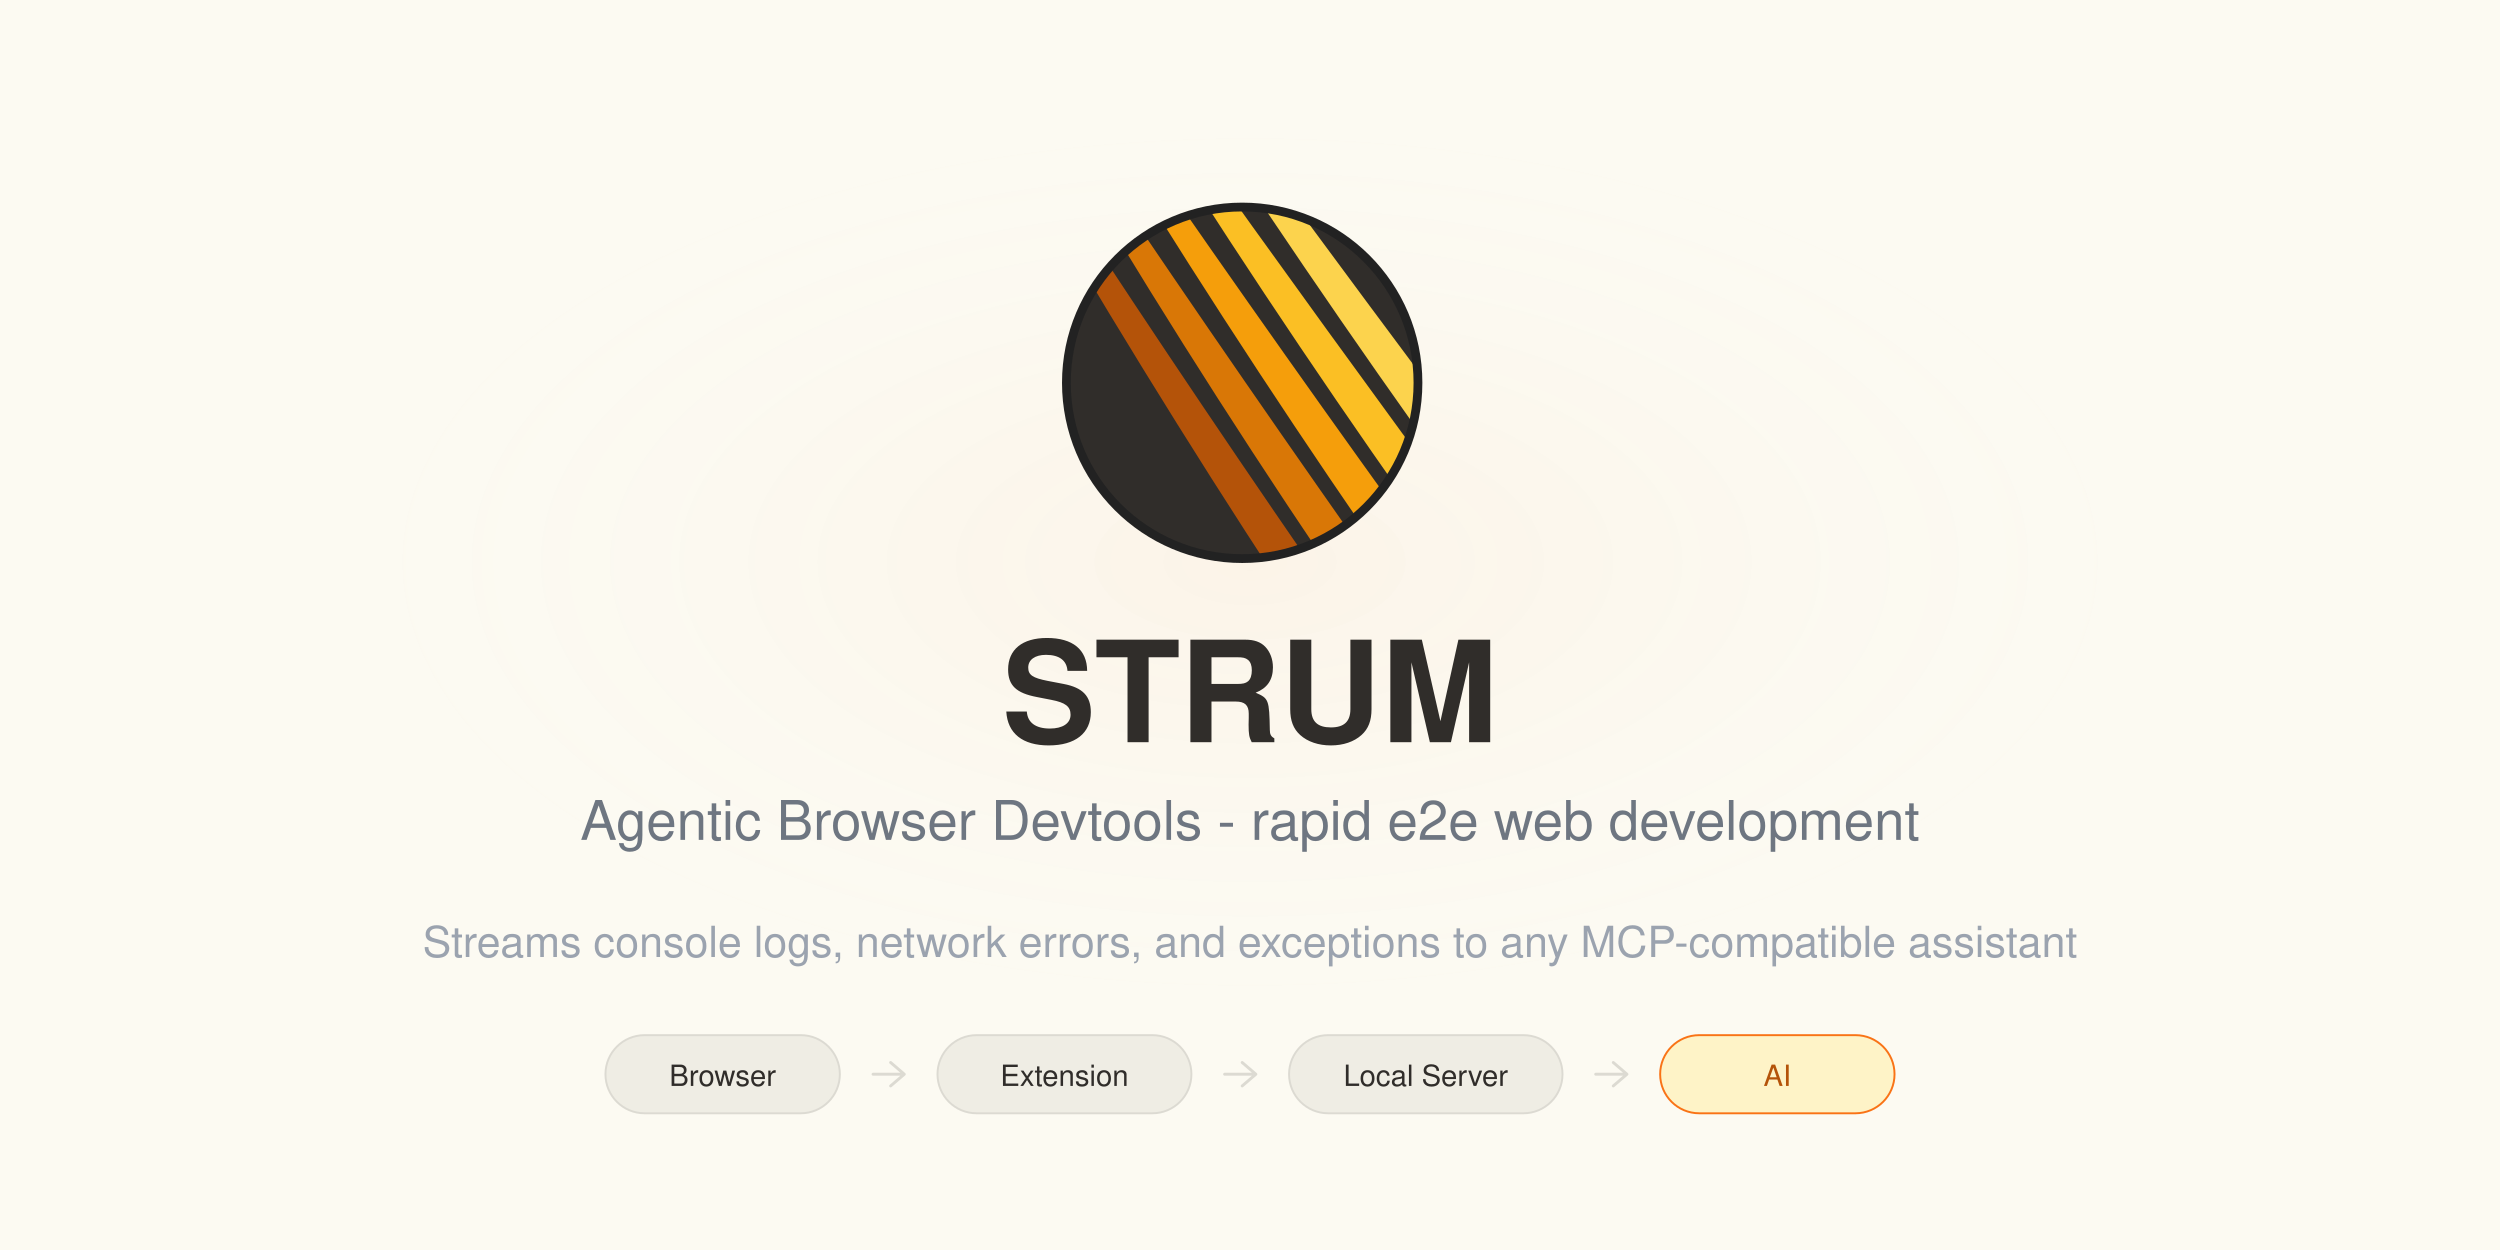
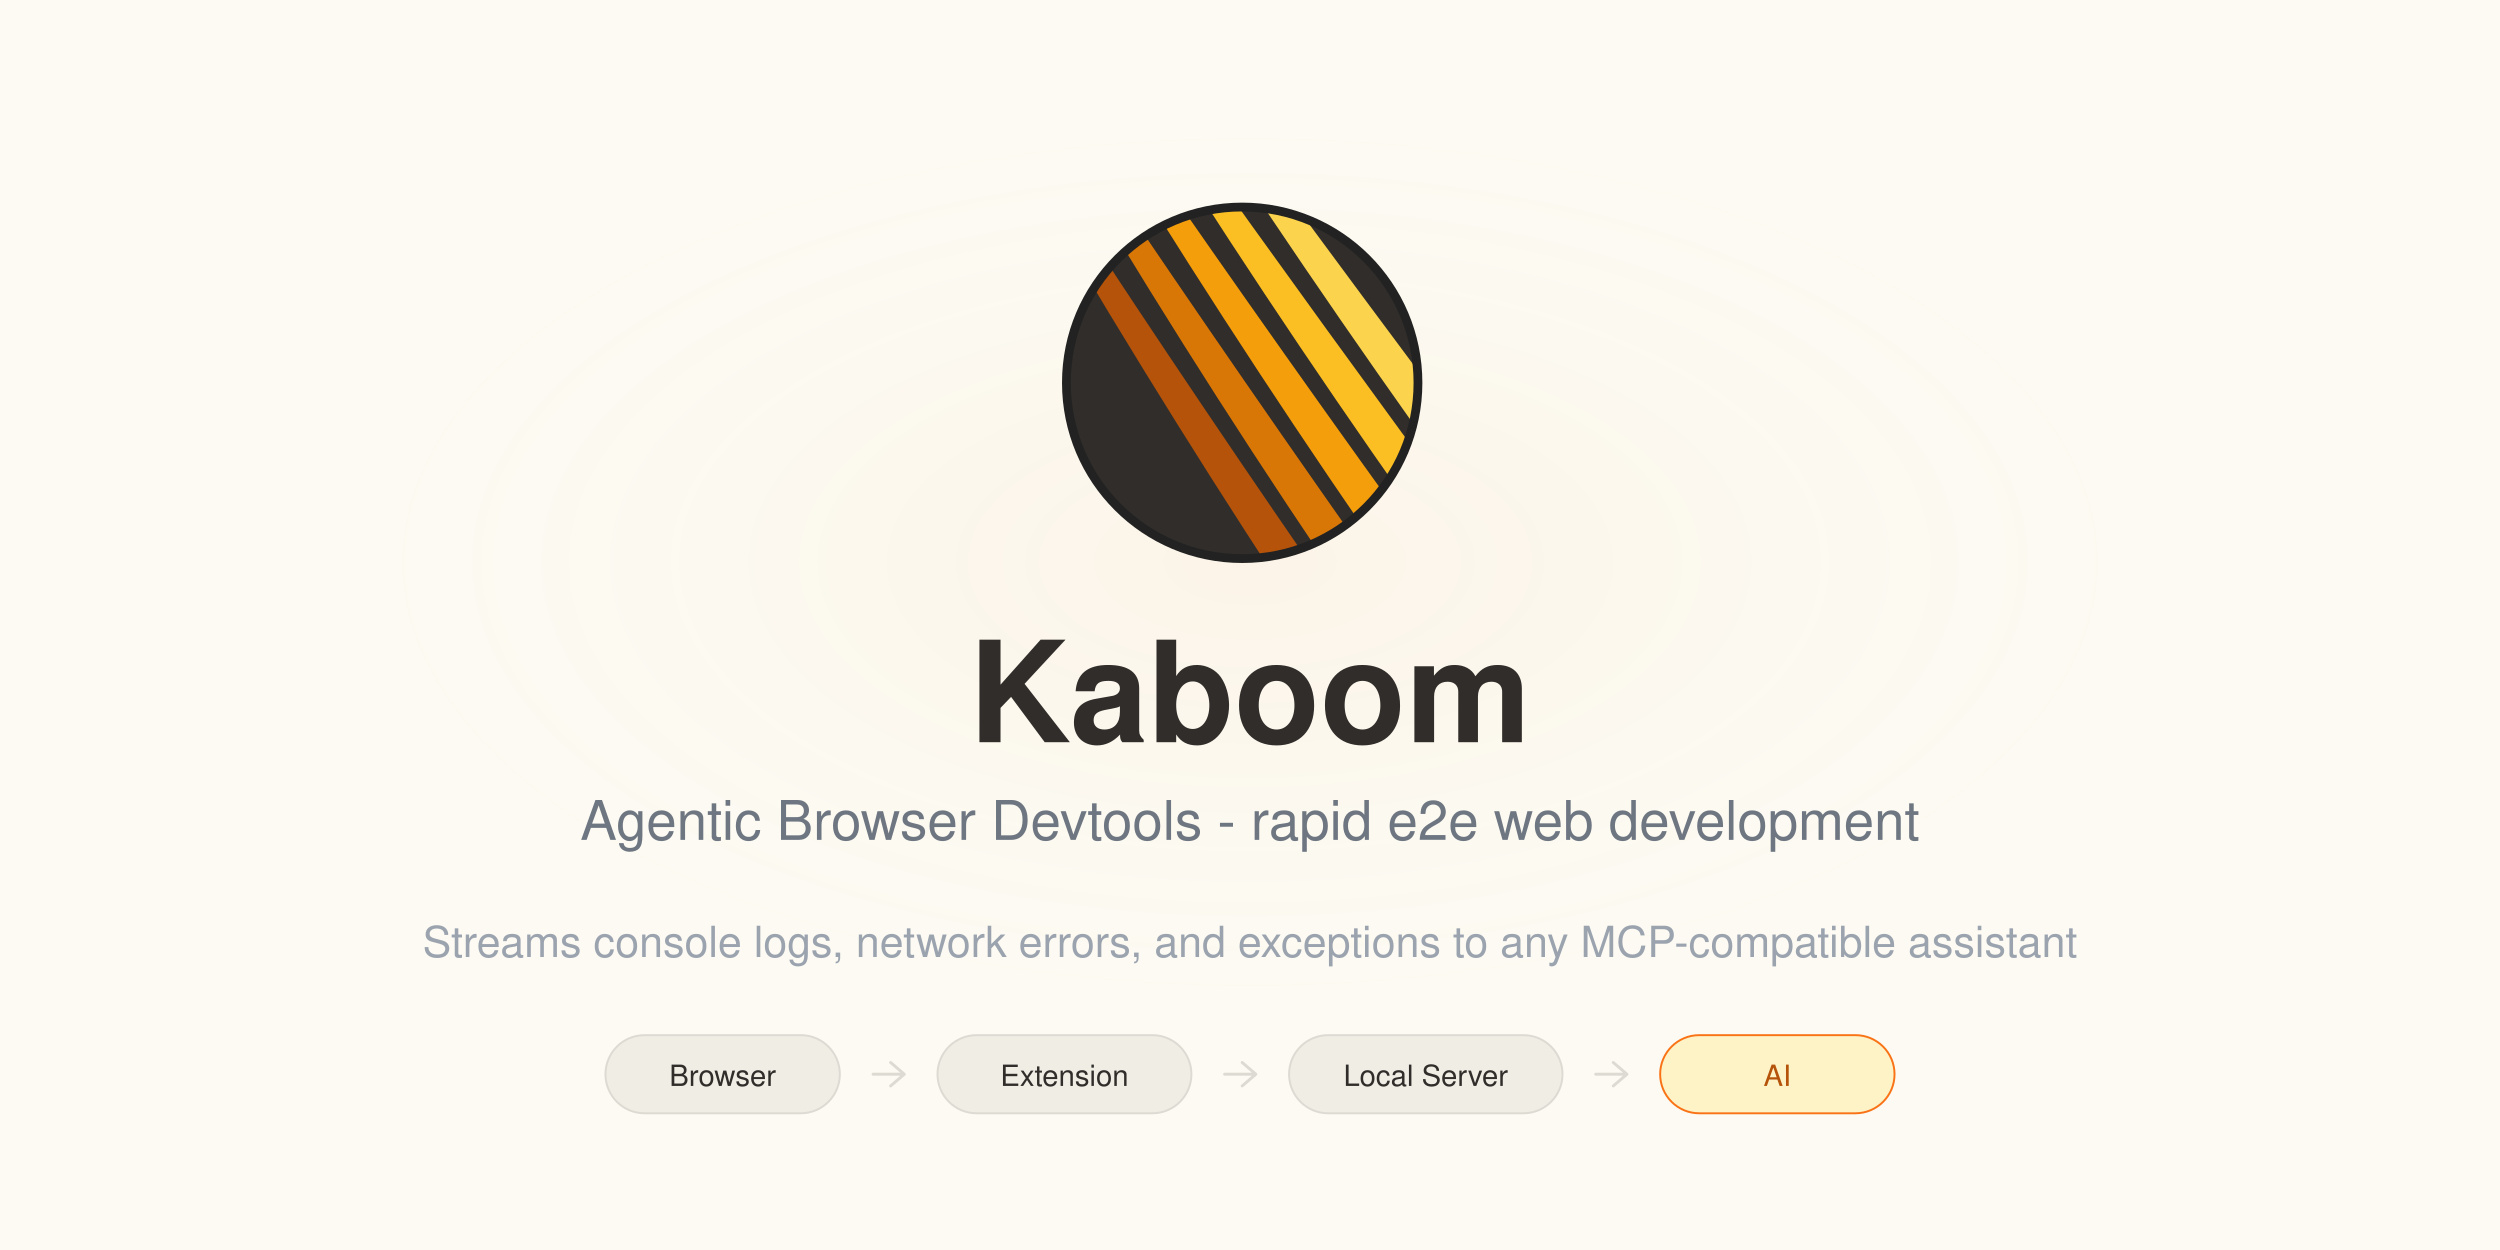
<svg xmlns="http://www.w3.org/2000/svg" width="1280" height="640" viewBox="0 0 1280 640" fill="none">
  <rect width="1280" height="640" fill="#fcfaf2" />
  <defs>
    <radialGradient id="glow" cx="50%" cy="45%" r="35%">
      <stop offset="0%" style="stop-color:#f97316;stop-opacity:0.05" />
      <stop offset="100%" style="stop-color:#fcfaf2;stop-opacity:0" />
    </radialGradient>
  </defs>
  <rect width="1280" height="640" fill="url(#glow)" />
  <g transform="translate(540, 100) scale(1.5)">
    <g transform="translate(1.5, 1.5) scale(0.25)">
      <circle cx="250" cy="250" r="240" fill="#302d2a" />
      <clipPath id="cp-social">
        <circle cx="250" cy="250" r="240" />
      </clipPath>
      <g clip-path="url(#cp-social)">
        <g transform="translate(250, 250) rotate(-32) translate(-250, -250)">
          <path d="M150 -100 L178 -100 Q 185 250 202 600 L150 600 Q 140 250 150 -100 Z" fill="#b45309" />
          <path d="M212 -100 L240 -100 Q 252 250 272 600 L220 600 Q 205 250 212 -100 Z" fill="#d97706" />
          <path d="M274 -100 L302 -100 Q 318 250 342 600 L290 600 Q 272 250 274 -100 Z" fill="#f59e0b" />
          <path d="M336 -100 L364 -100 Q 385 250 412 600 L360 600 Q 338 250 336 -100 Z" fill="#fbbf24" />
          <path d="M398 -100 L426 -100 Q 452 250 482 600 L430 600 Q 405 250 398 -100 Z" fill="#fcd34d" />
        </g>
      </g>
      <circle cx="250" cy="250" r="240" fill="none" stroke="#222" stroke-width="12" />
    </g>
  </g>
-   <text x="640" y="380" font-family="-apple-system, BlinkMacSystemFont, 'Segoe UI', Helvetica, Arial, sans-serif" font-size="72" font-weight="600" fill="#302d2a" text-anchor="middle">STRUM</text>
+   <text x="640" y="380" font-family="-apple-system, BlinkMacSystemFont, 'Segoe UI', Helvetica, Arial, sans-serif" font-size="72" font-weight="600" fill="#302d2a" text-anchor="middle">Kaboom</text>
  <text x="640" y="430" font-family="-apple-system, BlinkMacSystemFont, 'Segoe UI', Helvetica, Arial, sans-serif" font-size="28" font-weight="400" fill="#6e7681" text-anchor="middle">Agentic Browser Devtools - rapid e2e web development</text>
  <text x="640" y="490" font-family="-apple-system, BlinkMacSystemFont, 'Segoe UI', Helvetica, Arial, sans-serif" font-size="22" font-weight="300" fill="#9ba3af" text-anchor="middle">Streams console logs, network errors, and exceptions to any MCP-compatible assistant</text>
  <g transform="translate(310, 530)">
    <rect x="0" y="0" width="120" height="40" rx="20" fill="#efede4" stroke="#dcdad2" stroke-width="1" />
    <text x="60" y="26" font-family="-apple-system, BlinkMacSystemFont, 'Segoe UI', Helvetica, Arial, sans-serif" font-size="15" fill="#302d2a" text-anchor="middle">Browser</text>
    <path d="M137 20 L151 20 M146 14 L153 20 L146 26" stroke="#dcdad2" stroke-width="1.5" fill="none" stroke-linecap="round" stroke-linejoin="round" />
    <rect x="170" y="0" width="130" height="40" rx="20" fill="#efede4" stroke="#dcdad2" stroke-width="1" />
    <text x="235" y="26" font-family="-apple-system, BlinkMacSystemFont, 'Segoe UI', Helvetica, Arial, sans-serif" font-size="15" fill="#302d2a" text-anchor="middle">Extension</text>
    <path d="M317 20 L331 20 M326 14 L333 20 L326 26" stroke="#dcdad2" stroke-width="1.5" fill="none" stroke-linecap="round" stroke-linejoin="round" />
    <rect x="350" y="0" width="140" height="40" rx="20" fill="#efede4" stroke="#dcdad2" stroke-width="1" />
    <text x="420" y="26" font-family="-apple-system, BlinkMacSystemFont, 'Segoe UI', Helvetica, Arial, sans-serif" font-size="15" fill="#302d2a" text-anchor="middle">Local Server</text>
    <path d="M507 20 L521 20 M516 14 L523 20 L516 26" stroke="#dcdad2" stroke-width="1.5" fill="none" stroke-linecap="round" stroke-linejoin="round" />
    <rect x="540" y="0" width="120" height="40" rx="20" fill="#fef3c7" stroke="#f97316" stroke-width="1" />
    <text x="600" y="26" font-family="-apple-system, BlinkMacSystemFont, 'Segoe UI', Helvetica, Arial, sans-serif" font-size="15" fill="#b45309" text-anchor="middle">AI</text>
  </g>
</svg>
